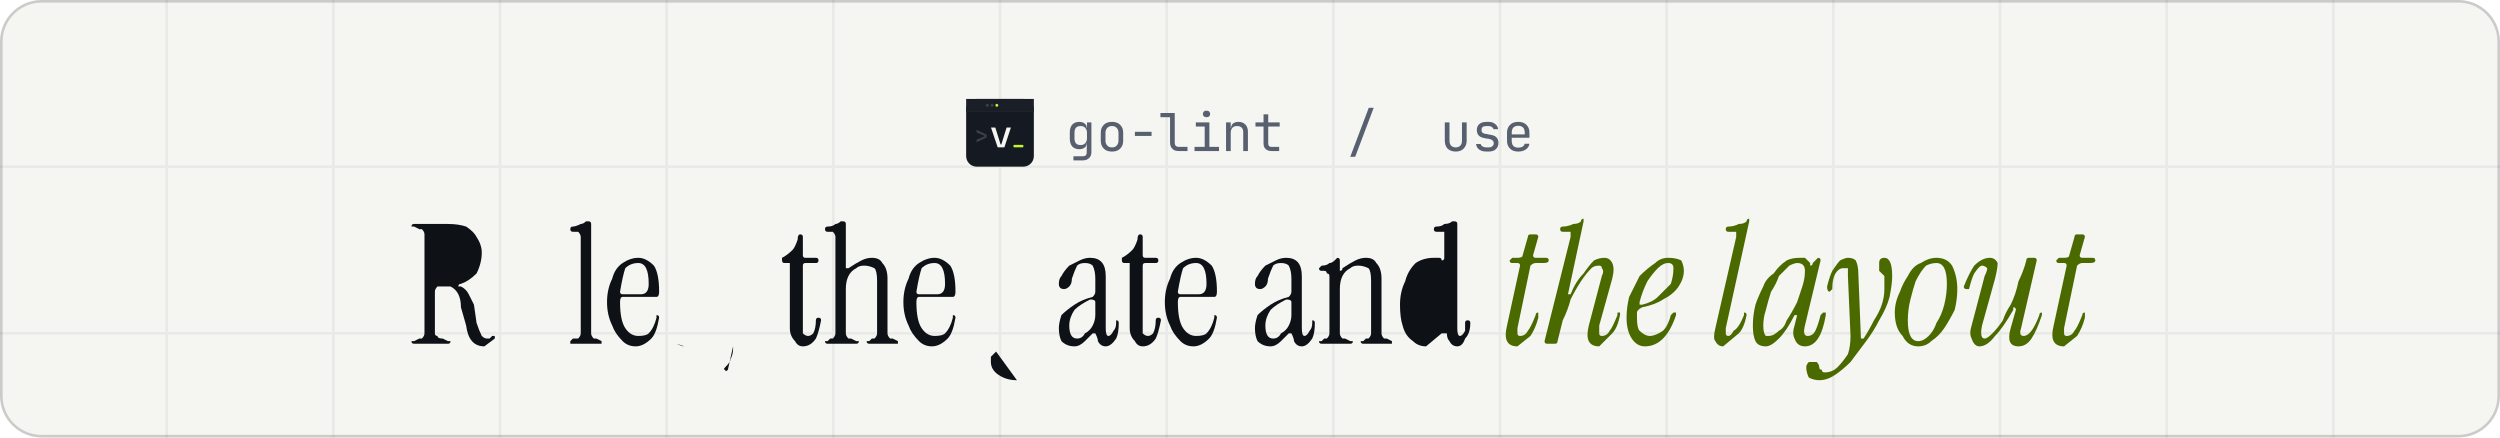
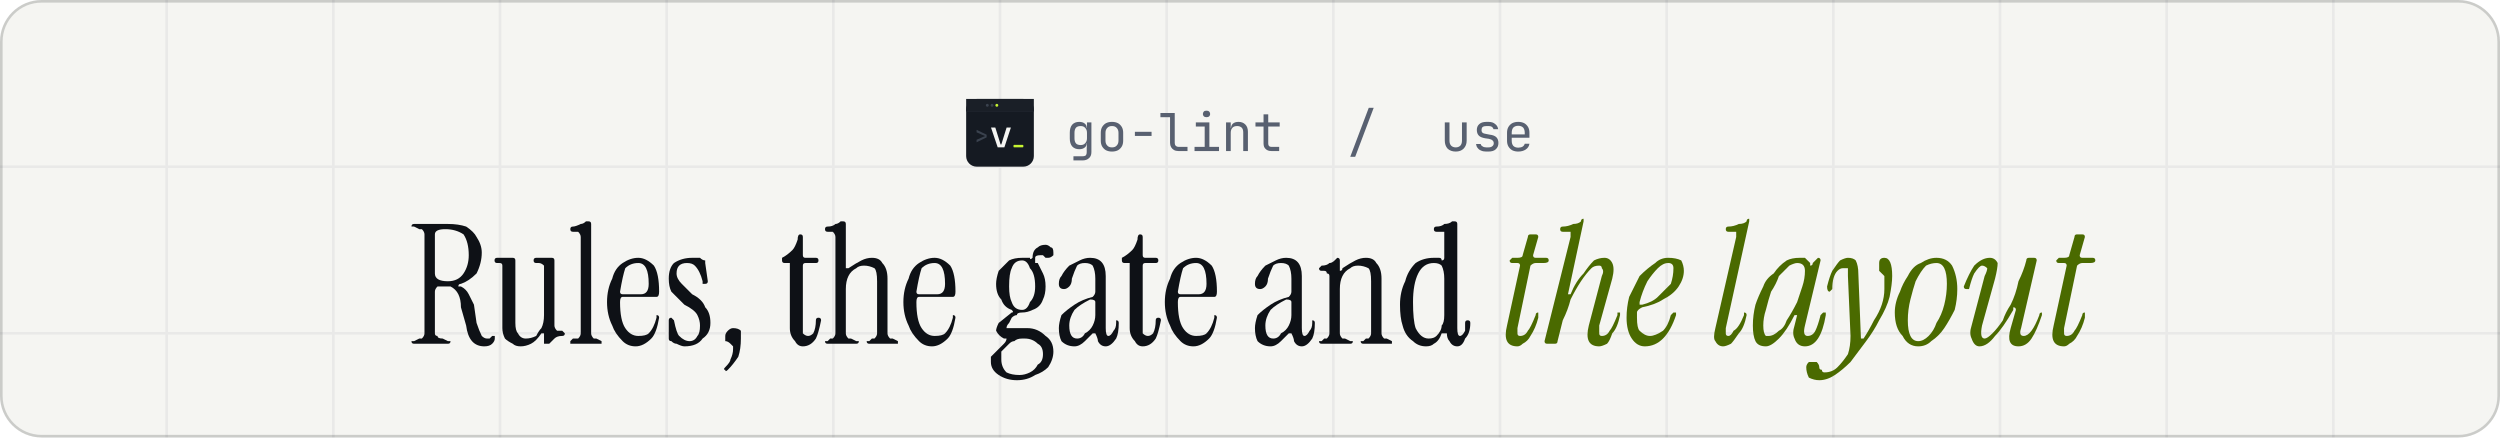
<svg xmlns="http://www.w3.org/2000/svg" width="960" height="168" viewBox="0 0 960 168" role="img" aria-label="Rules, the gate and the layout">
  <defs>
    <radialGradient id="l" cx="0.5" cy="0" r="0.75">
      <stop offset="0" stop-color="#fff" stop-opacity="0" />
      <stop offset="1" stop-color="#fff" stop-opacity="0" />
    </radialGradient>
    <clipPath id="c">
      <rect width="960" height="168" rx="16" />
    </clipPath>
-     <path id="g0" d="M6.7 3.6L3.2 3.6L3.2 2L6.7 2Q7.6 2 8 1.6Q8.3 1.2 8.3 0.4L8.3-1L8.4-3L8.3-3Q8.3-2 7.6-1.4Q6.8-0.7 5.4-0.7Q3.7-0.7 2.7-1.8Q1.8-2.9 1.8-4.8L1.8-7.1Q1.8-9 2.7-10.1Q3.7-11.2 5.4-11.2Q6.8-11.2 7.6-10.5Q8.3-9.9 8.3-8.9L8.4-8.9L8.4-11L10.1-11L10.1 0.4Q10.1 1.9 9.2 2.7Q8.3 3.6 6.7 3.6M6-2.3Q7.1-2.3 7.7-3Q8.4-3.7 8.4-4.9L8.4-7Q8.4-8.2 7.7-8.9Q7.1-9.6 6-9.6Q4.8-9.6 4.2-9Q3.6-8.3 3.6-7L3.6-4.9Q3.6-3.6 4.2-2.9Q4.8-2.3 6-2.3" />
-     <path id="g1" d="M6 0.2Q4.7 0.2 3.7-0.3Q2.8-0.8 2.2-1.8Q1.7-2.7 1.7-4L1.7-7Q1.7-8.3 2.2-9.2Q2.8-10.2 3.7-10.7Q4.7-11.2 6-11.2Q7.3-11.2 8.3-10.7Q9.2-10.2 9.8-9.2Q10.3-8.3 10.3-7L10.3-4Q10.3-2.7 9.8-1.8Q9.2-0.8 8.3-0.3Q7.3 0.2 6 0.2M6-1.4Q7.2-1.4 7.8-2.1Q8.5-2.8 8.5-4L8.5-7Q8.5-8.2 7.8-8.9Q7.2-9.6 6-9.6Q4.8-9.6 4.2-8.9Q3.5-8.2 3.5-7L3.5-4Q3.5-2.8 4.2-2.1Q4.8-1.4 6-1.4" />
-     <path id="g2" d="M9.2-5.8L2.8-5.8L2.8-7.4L9.2-7.4" />
-     <path id="g3" d="M11 0L7.5 0Q6.5 0 5.8-0.4Q5.1-0.8 4.7-1.5Q4.3-2.2 4.3-3.1L4.3-13L0.6-13L0.6-14.6L6.1-14.6L6.1-3.1Q6.1-2.4 6.5-2Q6.9-1.6 7.5-1.6L11-1.6" />
-     <path id="g4" d="M11.1 0L1.7 0L1.7-1.6L5.6-1.6L5.6-9.4L2.2-9.4L2.2-11L7.4-11L7.4-1.6L11.1-1.6L11.1 0M6.3-13Q5.6-13 5.3-13.3Q4.9-13.7 4.9-14.2Q4.9-14.8 5.3-15.2Q5.6-15.5 6.3-15.5Q7-15.5 7.3-15.2Q7.7-14.8 7.7-14.2Q7.7-13.7 7.3-13.3Q7-13 6.3-13" />
-     <path id="g5" d="M3.6 0L1.8 0L1.8-11L3.6-11L3.6-8.9L3.7-8.9Q3.8-9.9 4.4-10.5Q5.2-11.2 6.6-11.2Q8.2-11.2 9.2-10.2Q10.2-9.2 10.2-7.4L10.2 0L8.4 0L8.4-7.2Q8.4-8.4 7.8-9Q7.1-9.6 6.1-9.6Q4.9-9.6 4.3-9Q3.6-8.3 3.6-7" />
-     <path id="g6" d="M10.2 0L7.2 0Q5.8 0 5-0.8Q4.2-1.5 4.2-2.9L4.2-9.4L1.1-9.4L1.1-11L4.2-11L4.2-14.1L6-14.1L6-11L10.4-11L10.4-9.4L6-9.4L6-2.9Q6-1.6 7.2-1.6L10.2-1.6" />
-     <path id="g8" d="M3.4 2.2L1.5 2.2L8.6-16.6L10.5-16.6" />
-     <path id="g9" d="M6 0.2Q4.1 0.2 2.9-0.9Q1.8-2.1 1.8-4L1.8-11L3.6-11L3.6-4Q3.6-2.8 4.2-2.1Q4.9-1.4 6-1.4Q7.1-1.4 7.8-2.1Q8.4-2.8 8.4-4L8.4-11L10.2-11L10.2-4Q10.2-2.1 9-0.9Q7.9 0.2 6 0.2" />
-     <path id="g10" d="M6.5 0.2L5.7 0.2Q4.5 0.2 3.7-0.2Q2.9-0.5 2.4-1.2Q1.9-1.8 1.8-2.7L3.6-2.7Q3.7-2.1 4.3-1.8Q4.8-1.4 5.7-1.4L6.5-1.4Q7.6-1.4 8.1-1.9Q8.6-2.3 8.6-3Q8.6-3.7 8.1-4.1Q7.7-4.5 6.7-4.7L5.3-4.9Q3.6-5.2 2.9-5.9Q2.1-6.7 2.1-8.1Q2.1-9.5 3-10.3Q3.9-11.2 5.8-11.2L6.6-11.2Q8.2-11.2 9.1-10.4Q10.1-9.7 10.3-8.4L8.5-8.4Q8.4-8.9 7.9-9.2Q7.4-9.6 6.6-9.6L5.8-9.6Q4.8-9.6 4.3-9.2Q3.9-8.8 3.9-8Q3.9-7.4 4.3-7Q4.7-6.7 5.5-6.6L7-6.3Q8.8-6.1 9.6-5.3Q10.4-4.5 10.4-3.1Q10.4-1.6 9.4-0.7Q8.5 0.2 6.5 0.2" />
-     <path id="g11" d="M6 0.2Q4.7 0.2 3.7-0.3Q2.8-0.8 2.2-1.8Q1.7-2.7 1.7-4L1.7-7Q1.7-8.3 2.2-9.2Q2.8-10.2 3.7-10.7Q4.7-11.2 6-11.2Q7.3-11.2 8.3-10.7Q9.2-10.2 9.8-9.2Q10.3-8.3 10.3-7L10.3-5.1L3.5-5.1L3.5-4Q3.5-2.7 4.1-2Q4.8-1.3 6-1.3Q7-1.3 7.7-1.7Q8.3-2.1 8.5-2.8L10.3-2.8Q10.1-1.4 8.9-0.6Q7.7 0.2 6 0.2M3.5-6.4L8.5-6.4L8.5-7Q8.5-8.3 7.9-9Q7.2-9.7 6-9.7Q4.8-9.7 4.1-9Q3.5-8.3 3.5-7" />
-     <path id="g12" d="M29 1Q23 1 22-7L20-14Q20-17 19-19Q18-21 16-22Q15-22 12-22Q11-22 11-22Q10-21 10-20L10-4Q10-3 11-3Q11-2 13-2L15-1Q16-1 16-1Q16 0 15 0L2 0Q1 0 1-1Q1-1 2-1L4-2Q5-2 5-2Q6-3 6-4L6-42Q6-43 5-44Q5-44 4-44L2-45Q1-45 1-45Q1-46 2-46L15-46Q19-46 22-45Q25-43 26-41Q28-38 28-35Q28-31 26-27Q23-24 20-23Q19-23 19-22Q19-22 20-22Q22-21 23-19Q24-17 25-15L26-8Q27-5 28-3Q29-2 30-2Q31-2 31-2Q31-2 32-3Q33-3 33-3Q33-3 33-2Q33-1 320Q31 1 29 1M15-24Q19-24 21-27Q23-30 23-34Q23-39 21-42Q18-44 14-44Q10-44 10-42L10-27Q10-24 15-24" />
-     <path id="g13" d="M11 1Q9 1 80Q6-1 5-2Q4-4 4-6L4-29Q4-30 4-30Q4-31 3-31L2-31Q1-31 1-32Q1-33 2-33L8-33Q9-33 9-32L9-8Q9-5 10-4Q11-2 13-2Q15-2 17-3Q18-5 19-6Q20-8 20-11L20-29Q20-30 20-30Q19-31 18-31L17-31Q16-31 16-32Q16-33 17-33L23-33Q24-33 24-32L24-7Q24-6 25-5Q25-5 26-5L27-5Q28-4 28-4Q28-3 27-3Q25-3 24-2Q23-1 220Q21 0 21 0Q20 0 200L20-3Q20-4 20-4Q20-4 19-4Q17-1 150Q13 1 11 1" />
-     <path id="g14" d="M13 0L1 0Q1 0 1-1Q1-1 1-1L2-2Q3-2 4-2Q5-3 5-4L5-41Q5-42 4-43Q4-43 3-43L2-43Q1-43 1-44Q1-45 2-45Q3-45 5-46Q6-46 7-47Q8-47 8-47Q9-47 9-46L9-4Q9-3 10-2Q10-2 11-2L13-1Q13-1 13-1Q13 0 13 0" />
-     <path id="g15" d="M12 1Q9 1 7-1Q4-4 3-7Q1-11 1-16Q1-21 3-25Q4-29 7-31Q10-33 13-33Q16-33 19-30Q21-27 21-20Q21-18 20-18L7-18Q6-18 6-16Q6-9 8-6Q10-3 13-3Q16-3 17-4Q19-6 20-10Q20-11 20-11Q21-11 21-10Q20-4 18-2Q15 1 12 1M7-19L14-19Q17-19 17-23Q17-27 16-29Q15-31 13-31Q10-31 8-29Q7-26 6-20Q6-19 7-19" />
-     <path id="g16" d="M8 1Q7 1 5 0Q40 3-1Q2-1 2-2L2-9Q2-10 3-10Q3-10 4-9Q5-4 6-3Q8-1 10-1Q12-1 13-3Q14-4 14-7Q14-9 13-11Q12-13 8-15Q5-18 3-20Q2-22 2-25Q2-29 4-31Q7-33 11-33Q12-33 14-33Q15-32 16-32Q16-31 16-31L17-24Q17-23 16-23Q15-23 15-23Q15-23 15-24Q14-28 12-30Q11-31 9-31Q7-31 6-30Q5-29 5-27Q5-25 7-23Q8-22 11-19Q15-17 16-14Q18-12 18-8Q18-4 15-2Q13 1 8 1" />
-     <path id="g17" d="M5 10Q4 11 4 10Q3 10 4 9Q6 7 6 6Q7 4 7 2Q7 1 7 1Q6 0 60Q5-1 4-1Q4-2 4-3Q4-4 5-5Q6-6 7-6Q9-6 10-5Q10-4 10-2Q10 2 9 5Q7 8 5 10" />
-     <path id="g19" d="M9 1Q7 1 6-1Q4-3 4-6L4-30Q4-31 4-31L2-31Q1-31 1-32Q1-32 1-33Q3-34 5-36Q6-37 7-40Q7-42 8-42Q9-42 9-41L9-34Q9-33 10-33L14-33Q15-33 15-32Q15-31 14-31L10-31Q9-31 9-30L9-6Q9-5 9-4Q10-3 11-3Q12-3 13-4Q14-6 14-9Q14-10 15-10Q16-10 16-9Q15-4 14-2Q12 1 9 1" />
-     <path id="g20" d="M13 0L2 0Q1 0 1-1Q1-1 2-1L3-2Q4-2 4-2Q5-3 5-4L5-41Q5-42 4-43Q4-43 3-43L2-43Q1-43 1-44Q1-45 2-45Q4-45 5-46Q6-46 7-47Q8-47 8-47Q9-47 9-46L9-29Q9-29 9-29Q10-29 10-29Q13-31 15-32Q17-33 19-33Q22-33 23-31Q25-29 25-25L25-4Q25-3 26-2Q26-2 27-2L29-1Q29-1 29-1Q29 0 29 0L18 0Q17 0 17-1Q17-1 18-1L19-2Q20-2 20-2Q21-3 21-4L21-24Q21-28 20-29Q18-30 16-30Q14-30 13-29Q11-28 10-26Q9-24 9-21L9-4Q9-3 10-2Q10-2 11-2L13-1Q14-1 14-1Q14 0 13 0" />
-     <path id="g21" d="M11 14Q7 14 4 12Q1 10 1 7Q1 6 1 5Q2 4 3 3Q4 2 60Q7-1 7-2Q7-2 6-2Q4-3 3-5Q3-6 4-8L9-12Q10-12 9-13Q6-14 5-17Q3-19 3-23Q3-25 4-28Q6-30 8-32Q10-33 13-33Q14-33 16-33Q16-32 17-33Q17-36 19-37Q20-38 22-38Q23-38 24-37Q25-37 25-35Q25-34 25-34Q24-33 23-33Q22-33 22-33Q21-34 21-34Q21-34 20-34Q18-34 18-33Q18-32 18-31Q18-31 19-31Q20-29 21-27Q22-25 22-22Q22-19 21-17Q20-14 17-13Q15-12 13-12Q11-12 11-11Q10-11 9-10L8-8Q7-7 7-6Q8-6 9-6L15-6Q19-6 22-3Q25-1 25 3Q25 6 23 9Q21 11 18 12Q15 14 11 14M13-13Q15-13 16-16Q18-18 18-22Q18-27 16-29Q15-32 13-32Q10-32 9-29Q8-27 8-22Q8-18 9-16Q10-13 13-13M12 12Q14 12 16 11Q18 10 19 8Q21 7 21 4Q21 1 190Q17-2 14-2L13-2Q11-2 10-1Q9-1 8 0Q6 2 5 3Q5 5 5 6Q5 9 7 11Q9 12 12 12" />
-     <path id="g22" d="M8 1Q5 1 3-1Q2-3 2-6Q2-8 3-11Q5-13 8-15Q11-17 15-18Q16-19 16-20L16-25Q16-28 15-30Q14-31 12-31Q10-31 9-30Q8-28 7-25Q7-23 6-22Q5-21 4-21Q2-21 2-23Q2-25 3-26Q4-28 6-30Q8-31 10-32Q12-33 14-33Q20-33 20-26L20-6Q20-3 21-3Q22-3 23-5Q24-6 24-8Q24-9 24-9Q25-9 25-8Q25-4 24-2Q22 1 20 1Q18 1 17-1Q17-2 16-4Q16-4 16-4Q15-4 15-4Q13-2 12-1Q10 1 8 1M9-2Q11-2 12-4Q14-5 15-7Q16-9 16-11L16-16Q16-17 14-17Q10-15 8-13Q6-10 6-7Q6-2 9-2" />
-     <path id="g23" d="M13 0L2 0Q1 0 1-1Q1-1 2-1L3-2Q4-2 4-2Q5-3 5-4L5-26Q5-27 4-27Q4-28 3-28L2-28Q1-28 1-29Q1-29 2-30Q4-30 5-31Q6-31 7-32Q8-33 8-33Q9-33 9-32L9-29Q9-29 9-28Q10-28 10-29Q13-31 15-32Q17-33 19-33Q22-33 23-31Q25-29 25-25L25-4Q25-3 26-2Q26-2 27-2L29-1Q29-1 29-1Q29 0 29 0L18 0Q17 0 17-1Q17-1 18-1L19-2Q20-2 20-2Q21-3 21-4L21-24Q21-28 20-29Q18-30 16-30Q14-30 13-29Q11-28 10-26Q9-24 9-21L9-4Q9-3 10-2Q10-2 11-2L13-1Q14-1 14-1Q14 0 13 0" />
-     <path id="g24" d="M12 1Q9 1 7-1Q4-3 3-7Q2-10 2-15Q2-20 4-24Q5-28 8-31Q11-33 15-33Q16-33 17-33Q18-33 18-32Q19-32 19-33L19-41Q19-42 19-43Q19-43 18-43L16-43Q15-43 15-44Q15-45 16-45Q18-45 19-46Q21-46 22-47Q23-47 23-47Q24-47 24-46L24-6Q24-3 25-3Q26-3 27-5Q27-6 27-8Q27-9 28-9Q29-9 29-8Q29-4 27-2Q26 1 24 1Q22 1 21-1Q20-2 20-4Q20-4 19-4Q19-4 18-4Q17-1 150Q14 1 12 1M13-2Q15-2 16-3Q18-5 18-7Q19-8 19-11L19-25Q19-28 18-30Q17-31 15-31Q11-31 9-27Q7-23 7-16Q7-9 8-6Q10-2 13-2" />
-     <path id="g25" d="M7 1Q4 1 3-1Q2-3 3-7L8-30Q8-31 7-31L5-31Q4-31 4-32Q4-32 4-32Q5-33 5-33L7-33Q9-33 9-34L11-41Q11-42 12-42L14-42Q15-42 15-41L13-34Q13-33 14-33L18-33Q19-33 19-32Q19-31 17-31L14-31Q13-31 12-30L7-6Q7-5 7-4Q7-3 8-3Q10-3 11-5Q12-6 14-11Q14-12 15-12Q15-12 15-12Q15-11 15-10Q14-6 12-3Q11-1 90Q8 1 7 1" />
-     <path id="g26" d="M21 1Q18 1 17-1Q16-3 17-7L22-26Q23-28 22-29Q22-30 21-30Q19-30 18-29Q16-27 14-24Q12-21 10-17Q9-13 7-9Q6-5 5-1Q5 0 4 0L1 0Q0 0 0-1L10-41Q10-42 10-43Q10-43 9-43L7-43Q6-43 6-44Q6-45 7-45Q9-45 11-46Q13-46 14-47Q14-48 15-48Q15-48 15-47L9-19Q9-19 9-19Q9-19 10-19Q12-24 15-27Q17-30 19-32Q21-33 23-33Q25-33 26-31Q27-29 26-25L21-7Q21-5 21-4Q21-3 22-3Q24-3 25-5Q26-6 28-11Q28-12 28-12Q29-12 29-12Q29-11 29-11Q28-6 26-4Q25-1 240Q22 1 21 1" />
-     <path id="g27" d="M8 1Q5 1 3-2Q1-5 1-10Q1-14 2-18Q4-22 6-26Q9-29 12-31Q14-33 17-33Q20-33 22-32Q23-30 23-28Q23-25 21-22Q19-19 15-17Q12-15 7-14Q5-13 5-12Q5-12 5-11Q5-11 5-10Q5-6 6-5Q8-3 10-3Q12-3 15-5Q17-7 18-11Q19-12 19-12Q20-12 20-12Q20-11 20-11Q18-5 15-2Q12 1 8 1M6-16Q6-16 6-15Q6-15 7-15Q11-16 13-18Q16-21 18-23Q19-26 19-29Q19-31 17-31Q15-31 13-29Q11-27 9-24Q7-20 6-16" />
-     <path id="g29" d="M5 1Q3 1 2-1Q1-2 2-6L10-41Q10-42 10-43Q10-43 9-43L7-43Q6-43 6-44Q6-45 7-45Q9-45 11-46Q13-46 14-47Q14-48 15-48Q15-48 15-47L6-6Q6-5 6-4Q6-3 7-3Q8-3 9-5Q11-6 13-11Q13-12 13-12Q14-12 14-11Q13-6 11-4Q9-1 80Q6 1 5 1" />
-     <path id="g30" d="M6 1Q3 1 2-1Q1-3 1-7Q1-11 2-15Q3-18 5-22Q6-25 9-27Q11-30 14-32Q16-33 19-33Q20-33 21-33Q22-32 23-31Q23-30 23-30Q24-30 24-31Q25-32 25-32Q26-33 26-33Q27-33 27-32L21-7Q20-3 22-3Q24-3 25-5Q26-7 27-11Q28-12 28-12Q29-12 29-12Q29-11 29-11Q28-5 26-2Q24 1 21 1Q18 1 17-2Q16-4 17-7L18-11Q18-11 18-11Q17-11 17-11Q14-5 11-2Q8 1 6 1M7-3Q9-3 11-5Q13-6 14-9Q16-12 18-16Q19-19 20-22Q21-25 21-28Q21-31 18-31Q17-31 15-30Q13-28 11-26Q10-23 8-20Q7-17 6-13Q5-10 5-7Q5-4 6-3Q6-3 7-3" />
-     <path id="g31" d="M-2 14Q-4 14-6 13Q-7 11-7 9Q-7 8-6 7Q-5 7-5 7Q-3 7-3 7Q-2 8-2 9Q-2 10-1 10Q-1 11 0 11Q3 11 5 9Q7 7 9 4Q10 1 10-3L9-26Q9-28 9-29Q8-29 7-29Q6-29 5-28Q3-26 3-21Q2-20 2-20Q1-20 1-22Q2-26 3-28Q5-31 6-32Q8-33 9-33Q11-33 12-32Q13-30 13-27L14-2Q14-2 15-2Q15-2 15-2Q17-5 19-9Q21-12 22-15Q23-18 23-21Q23-24 23-26Q22-27 21-28Q21-29 21-31Q21-33 23-33Q26-33 26-26Q26-23 25-18Q24-14 21-9Q19-5 16-1Q13 3 10 7Q7 10 4 12Q1 14-2 14" />
-     <path id="g32" d="M10 1Q6 1 4-3Q1-6 1-12Q1-16 3-20Q4-23 6-26Q8-30 11-31Q14-33 17-33Q21-33 23-30Q25-26 25-21Q25-17 24-13Q22-9 20-6Q18-3 15-1Q13 1 10 1M10-1Q12-1 14-3Q16-5 17-8Q19-11 20-15Q21-19 21-23Q21-31 17-31Q15-31 13-30Q11-28 9-24Q8-21 7-17Q6-13 6-9Q6-1 10-1" />
-     <path id="g33" d="M7 1Q5 1 4-2Q3-4 4-7L9-26Q10-28 10-29Q9-30 8-30Q7-30 5-27Q4-25 3-21Q3-21 2-21Q1-21 1-22Q3-27 5-30Q8-33 11-33Q13-33 14-31Q14-29 13-25L8-7Q7-2 9-2Q10-2 12-4Q14-6 16-9Q17-12 19-15Q21-19 22-24Q24-28 25-32Q25-33 26-33L28-33Q29-33 29-32L23-6Q22-3 24-3Q27-3 30-11Q30-12 31-12Q31-12 31-12Q31-11 31-11Q29-5 27-2Q25 1 22 1Q17 1 19-6L21-13Q21-14 20-14Q20-14 20-13Q16-6 13-3Q10 1 7 1" />
+     <path id="g0" d="M6.7 3.6L3.2 3.6L3.2 2.0L6.7 2.0Q7.6 2.0 8.0 1.6Q8.3 1.2 8.3 0.4L8.3 0.4L8.3-1L8.4-3L8.3-3Q8.3-2.0 7.6-1.4L7.6-1.4Q6.8-0.7 5.4-0.7L5.4-0.7Q3.7-0.7 2.7-1.8Q1.8-2.9 1.8-4.8L1.8-4.8L1.8-7.1Q1.8-9 2.7-10.1Q3.7-11.2 5.4-11.2L5.4-11.2Q6.8-11.2 7.6-10.5L7.6-10.5Q8.3-9.9 8.3-8.9L8.3-8.9L8.4-8.9L8.4-11L10.1-11L10.1 0.4Q10.1 1.9 9.2 2.7Q8.3 3.6 6.7 3.6L6.7 3.6ZM6.0-2.3L6.0-2.3Q7.1-2.3 7.7-3.0Q8.4-3.7 8.4-4.9L8.4-4.9L8.4-7Q8.4-8.2 7.7-8.9Q7.1-9.6 6.0-9.6L6.0-9.6Q4.8-9.6 4.2-9.0Q3.6-8.3 3.6-7L3.6-7L3.6-4.9Q3.6-3.6 4.2-2.9Q4.8-2.3 6.0-2.3Z" />
+     <path id="g1" d="M6 0.2L6 0.2Q4.7 0.2 3.7-0.3Q2.8-0.8 2.2-1.8Q1.7-2.7 1.7-4.0L1.7-4.0L1.7-7.0Q1.7-8.3 2.2-9.2Q2.8-10.2 3.7-10.7Q4.7-11.2 6-11.2L6-11.2Q7.3-11.2 8.3-10.7Q9.2-10.2 9.8-9.2Q10.3-8.3 10.3-7.0L10.3-7.0L10.3-4.0Q10.3-2.7 9.8-1.8Q9.2-0.8 8.3-0.3Q7.3 0.2 6 0.2ZM6-1.4L6-1.4Q7.2-1.4 7.8-2.1Q8.5-2.8 8.5-4.0L8.5-4.0L8.5-7.0Q8.5-8.2 7.8-8.9Q7.2-9.6 6-9.6L6-9.6Q4.8-9.6 4.2-8.9Q3.5-8.2 3.5-7.0L3.5-7.0L3.5-4.0Q3.5-2.8 4.2-2.1Q4.8-1.4 6-1.4Z" />
+     <path id="g2" d="M9.2-5.8L2.8-5.8L2.8-7.4L9.2-7.4L9.2-5.8Z" />
+     <path id="g3" d="M11 0L7.5 0Q6.5 0 5.8-0.4Q5.1-0.8 4.7-1.5Q4.3-2.2 4.3-3.1L4.3-3.1L4.3-13.0L0.6-13.0L0.6-14.6L6.1-14.6L6.1-3.1Q6.1-2.4 6.5-2.0Q6.9-1.6 7.5-1.6L7.5-1.6L11-1.6L11 0Z" />
+     <path id="g4" d="M11.1 0L1.7 0L1.7-1.6L5.6-1.6L5.6-9.4L2.2-9.4L2.2-11L7.4-11L7.4-1.6L11.1-1.6L11.1 0ZM6.3-13.0L6.3-13.0Q5.6-13.0 5.3-13.3Q4.9-13.7 4.9-14.2L4.9-14.2Q4.9-14.8 5.3-15.2Q5.6-15.5 6.3-15.5L6.3-15.5Q7.0-15.5 7.3-15.2Q7.7-14.8 7.7-14.2L7.7-14.2Q7.7-13.7 7.3-13.3Q7.0-13.0 6.3-13.0Z" />
+     <path id="g5" d="M3.6 0L1.8 0L1.8-11L3.6-11L3.6-8.9L3.7-8.9Q3.8-9.9 4.4-10.5L4.4-10.5Q5.2-11.2 6.6-11.2L6.6-11.2Q8.2-11.2 9.2-10.2Q10.2-9.2 10.2-7.4L10.2-7.4L10.2 0L8.4 0L8.4-7.2Q8.4-8.4 7.8-9.0Q7.1-9.6 6.1-9.6L6.1-9.6Q4.9-9.6 4.3-9.0Q3.6-8.3 3.6-7L3.6-7L3.6 0Z" />
+     <path id="g6" d="M10.2 0L7.2 0Q5.8 0 5.0-0.8Q4.2-1.5 4.2-2.9L4.2-2.9L4.2-9.4L1.1-9.4L1.1-11L4.2-11L4.2-14.1L6-14.1L6-11L10.4-11L10.4-9.4L6-9.4L6-2.9Q6-1.6 7.2-1.6L7.2-1.6L10.2-1.6L10.2 0Z" />
+     <path id="g8" d="M3.4 2.2L1.5 2.2L8.6-16.6L10.5-16.6L3.4 2.2Z" />
+     <path id="g9" d="M6.0 0.2L6.0 0.2Q4.1 0.2 2.9-0.9Q1.8-2.1 1.8-4L1.8-4L1.8-11L3.6-11L3.6-4Q3.6-2.8 4.2-2.1Q4.9-1.4 6.0-1.4L6.0-1.4Q7.1-1.4 7.8-2.1Q8.4-2.8 8.4-4L8.4-4L8.4-11L10.2-11L10.2-4Q10.2-2.1 9.0-0.9Q7.9 0.2 6.0 0.2Z" />
+     <path id="g10" d="M6.5 0.2L5.7 0.2Q4.5 0.2 3.7-0.2Q2.9-0.5 2.4-1.2Q1.9-1.8 1.8-2.7L1.8-2.7L3.6-2.7Q3.7-2.1 4.3-1.8Q4.8-1.4 5.7-1.4L5.7-1.4L6.5-1.4Q7.6-1.4 8.1-1.9Q8.6-2.3 8.6-3.0L8.6-3.0Q8.6-3.7 8.1-4.1Q7.7-4.5 6.7-4.7L6.7-4.7L5.3-4.9Q3.6-5.2 2.9-5.9Q2.1-6.7 2.1-8.1L2.1-8.1Q2.1-9.5 3-10.3Q3.9-11.2 5.8-11.2L5.8-11.2L6.6-11.2Q8.2-11.2 9.1-10.4Q10.1-9.7 10.3-8.4L10.3-8.4L8.5-8.4Q8.4-8.9 7.9-9.3Q7.4-9.6 6.6-9.6L6.6-9.6L5.8-9.6Q4.8-9.6 4.3-9.2Q3.9-8.8 3.9-8.0L3.9-8.0Q3.9-7.4 4.3-7.0Q4.7-6.7 5.5-6.6L5.5-6.6L7-6.3Q8.8-6.1 9.6-5.3Q10.4-4.5 10.4-3.1L10.4-3.1Q10.4-1.6 9.4-0.7Q8.5 0.2 6.5 0.2L6.5 0.2Z" />
+     <path id="g11" d="M6 0.2L6 0.2Q4.7 0.2 3.7-0.3Q2.8-0.8 2.2-1.8Q1.7-2.7 1.7-4L1.7-4L1.7-7Q1.7-8.3 2.2-9.2Q2.8-10.2 3.7-10.7Q4.7-11.2 6-11.2Q7.3-11.2 8.3-10.7Q9.2-10.2 9.8-9.2Q10.3-8.3 10.3-7L10.3-7L10.3-5.1L3.5-5.1L3.5-4Q3.5-2.7 4.1-2.0Q4.8-1.3 6-1.3L6-1.3Q7.0-1.3 7.7-1.7Q8.3-2.1 8.5-2.8L8.5-2.8L10.3-2.8Q10.1-1.4 8.9-0.6Q7.7 0.2 6 0.2ZM3.5-6.4L8.5-6.4L8.5-7Q8.5-8.3 7.9-9Q7.2-9.7 6-9.7L6-9.7Q4.8-9.7 4.1-9Q3.5-8.3 3.5-7L3.5-7L3.5-6.4Z" />
+     <path id="g12" d="M29 1L29 1Q23 1 22-7L22-7L20-14Q20-17 19-19Q18-21 16-22Q15-22 12-22L12-22Q11-22 11-22Q10-21 10-20L10-20L10-4Q10-3 11-3Q11-2 13-2L13-2L15-1Q16-1 16-1L16-1Q16 0 15 0L15 0L2 0Q1 0 1-1L1-1Q1-1 2-1L2-1L4-2Q5-2 5-2Q6-3 6-4L6-4L6-42Q6-43 5-44Q5-44 4-44L4-44L2-45Q1-45 1-45L1-45Q1-46 2-46L2-46L15-46Q19-46 22-45Q25-43 26-41Q28-38 28-35L28-35Q28-31 26-27Q23-24 20-23L20-23Q19-23 19-22Q19-22 20-22L20-22Q22-21 23-19Q24-17 25-15L25-15L26-8Q27-5 28-3Q29-2 30-2L30-2Q31-2 31-2Q31-2 32-3L32-3Q33-3 33-3Q33-3 33-2L33-2Q33-1 32-0Q31 1 29 1ZM15-24L15-24Q19-24 21-27Q23-30 23-34L23-34Q23-39 21-42Q18-44 14-44L14-44Q10-44 10-42L10-42L10-27Q10-24 15-24Z" />
+     <path id="g13" d="M11 1L11 1Q9 1 8-0Q6-1 5-2Q4-4 4-6L4-6L4-29Q4-30 4-30Q4-31 3-31L3-31L2-31Q1-31 1-32L1-32Q1-33 2-33L2-33L8-33Q9-33 9-32L9-32L9-8Q9-5 10-4Q11-2 13-2L13-2Q15-2 17-3Q18-5 19-6Q20-8 20-11L20-11L20-29Q20-30 20-30Q19-31 18-31L18-31L17-31Q16-31 16-32L16-32Q16-33 17-33L17-33L23-33Q24-33 24-32L24-32L24-7Q24-6 25-5Q25-5 26-5L26-5L27-5Q28-4 28-4L28-4Q28-3 27-3L27-3Q25-3 24-2Q23-1 22-0L22-0Q21 0 21 0L21 0Q20 0 20-0L20-0L20-3Q20-4 20-4Q20-4 19-4L19-4Q17-1 15-0Q13 1 11 1Z" />
+     <path id="g14" d="M13 0L1 0Q1 0 1-1L1-1Q1-1 1-1L1-1L2-2Q3-2 4-2Q5-3 5-4L5-4L5-41Q5-42 4-43Q4-43 3-43L3-43L2-43Q1-43 1-44L1-44Q1-45 2-45L2-45Q3-45 5-46Q6-46 7-47L7-47Q8-47 8-47L8-47Q9-47 9-46L9-46L9-4Q9-3 10-2Q10-2 11-2L11-2L13-1Q13-1 13-1L13-1Q13 0 13 0L13 0Z" />
+     <path id="g15" d="M12 1L12 1Q9 1 7-1Q4-4 3-7Q1-11 1-16L1-16Q1-21 3-25Q4-29 7-31Q10-33 13-33L13-33Q16-33 19-30Q21-27 21-20L21-20Q21-18 20-18L20-18L7-18Q6-18 6-16L6-16Q6-9 8-6Q10-3 13-3L13-3Q16-3 17-4Q19-6 20-10L20-10Q20-11 20-11L20-11Q21-11 21-10L21-10Q20-4 18-2Q15 1 12 1ZM7-19L7-19L14-19Q17-19 17-23L17-23Q17-27 16-29Q15-31 13-31L13-31Q10-31 8-29Q7-26 6-20L6-20Q6-19 7-19Z" />
+     <path id="g16" d="M8 1L8 1Q7 1 5 0Q4-0 3-1L3-1Q2-1 2-2L2-2L2-9Q2-10 3-10L3-10Q3-10 4-9L4-9Q5-4 6-3Q8-1 10-1L10-1Q12-1 13-3Q14-4 14-7L14-7Q14-9 13-11Q12-13 8-15L8-15Q5-18 3-20Q2-22 2-25L2-25Q2-29 4-31Q7-33 11-33L11-33Q12-33 14-33Q15-32 16-32L16-32Q16-31 16-31L16-31L17-24Q17-23 16-23L16-23Q15-23 15-23Q15-23 15-24L15-24Q14-28 12-30Q11-31 9-31L9-31Q7-31 6-30Q5-29 5-27L5-27Q5-25 7-23Q8-22 11-19L11-19Q15-17 16-14Q18-12 18-8L18-8Q18-4 15-2Q13 1 8 1Z" />
+     <path id="g17" d="M5 10L5 10Q4 11 4 10L4 10Q3 10 4 9L4 9Q6 7 6 6Q7 4 7 2L7 2Q7 1 7 1Q6 0 6-0Q5-1 4-1Q4-2 4-3L4-3Q4-4 5-5Q6-6 7-6L7-6Q9-6 10-5Q10-4 10-2L10-2Q10 2 9 5Q7 8 5 10Z" />
+     <path id="g19" d="M9 1L9 1Q7 1 6-1Q4-3 4-6L4-6L4-30Q4-31 4-31L4-31L2-31Q1-31 1-32L1-32Q1-32 1-33L1-33Q3-34 5-36Q6-37 7-40L7-40Q7-42 8-42L8-42Q9-42 9-41L9-41L9-34Q9-33 10-33L10-33L14-33Q15-33 15-32L15-32Q15-31 14-31L14-31L10-31Q9-31 9-30L9-30L9-6Q9-5 9-4Q10-3 11-3L11-3Q12-3 13-4Q14-6 14-9L14-9Q14-10 15-10L15-10Q16-10 16-9L16-9Q15-4 14-2Q12 1 9 1Z" />
+     <path id="g20" d="M13 0L2 0Q1 0 1-1L1-1Q1-1 2-1L2-1L3-2Q4-2 4-2Q5-3 5-4L5-4L5-41Q5-42 4-43Q4-43 3-43L3-43L2-43Q1-43 1-44L1-44Q1-45 2-45L2-45Q4-45 5-46Q6-46 7-47L7-47Q8-47 8-47L8-47Q9-47 9-46L9-46L9-29Q9-29 9-29Q10-29 10-29L10-29Q13-31 15-32Q17-33 19-33L19-33Q22-33 23-31Q25-29 25-25L25-25L25-4Q25-3 26-2Q26-2 27-2L27-2L29-1Q29-1 29-1L29-1Q29 0 29 0L29 0L18 0Q17 0 17-1L17-1Q17-1 18-1L18-1L19-2Q20-2 20-2Q21-3 21-4L21-4L21-24Q21-28 20-29Q18-30 16-30L16-30Q14-30 13-29Q11-28 10-26Q9-24 9-21L9-21L9-4Q9-3 10-2Q10-2 11-2L11-2L13-1Q14-1 14-1L14-1Q14 0 13 0L13 0Z" />
+     <path id="g21" d="M11 14L11 14Q7 14 4 12Q1 10 1 7L1 7Q1 6 1 5Q2 4 3 3Q4 2 6-0L6-0Q7-1 7-2Q7-2 6-2L6-2Q4-3 3-5Q3-6 4-8L4-8L9-12Q10-12 9-13L9-13Q6-14 5-17Q3-19 3-23L3-23Q3-25 4-28Q6-30 8-32Q10-33 13-33L13-33Q14-33 16-33L16-33Q16-32 17-33L17-33Q17-36 19-37Q20-38 22-38L22-38Q23-38 24-37Q25-37 25-35L25-35Q25-34 25-34Q24-33 23-33L23-33Q22-33 22-33Q21-34 21-34Q21-34 20-34L20-34Q18-34 18-33L18-33Q18-32 18-31Q18-31 19-31L19-31Q20-29 21-27Q22-25 22-22L22-22Q22-19 21-17Q20-14 17-13Q15-12 13-12L13-12Q11-12 11-11Q10-11 9-10L9-10L8-8Q7-7 7-6Q8-6 9-6L9-6L15-6Q19-6 22-3Q25-1 25 3L25 3Q25 6 23 9Q21 11 18 12Q15 14 11 14ZM13-13L13-13Q15-13 16-16Q18-18 18-22L18-22Q18-27 16-29Q15-32 13-32L13-32Q10-32 9-29Q8-27 8-22L8-22Q8-18 9-16Q10-13 13-13ZM12 12L12 12Q14 12 16 11Q18 10 19 8Q21 7 21 4L21 4Q21 1 19-0Q17-2 14-2L14-2L13-2Q11-2 10-1Q9-1 8 0L8 0Q6 2 5 3Q5 5 5 6L5 6Q5 9 7 11Q9 12 12 12Z" />
+     <path id="g22" d="M8 1L8 1Q5 1 3-1Q2-3 2-6L2-6Q2-8 3-11Q5-13 8-15Q11-17 15-18L15-18Q16-19 16-20L16-20L16-25Q16-28 15-30Q14-31 12-31L12-31Q10-31 9-30Q8-28 7-25L7-25Q7-23 6-22Q5-21 4-21L4-21Q2-21 2-23L2-23Q2-25 3-26Q4-28 6-30Q8-31 10-32Q12-33 14-33L14-33Q20-33 20-26L20-26L20-6Q20-3 21-3L21-3Q22-3 23-5Q24-6 24-8L24-8Q24-9 24-9L24-9Q25-9 25-8L25-8Q25-4 24-2Q22 1 20 1L20 1Q18 1 17-1Q17-2 16-4L16-4Q16-4 16-4Q15-4 15-4L15-4Q13-2 12-1Q10 1 8 1ZM9-2L9-2Q11-2 12-4Q14-5 15-7Q16-9 16-11L16-11L16-16Q16-17 14-17L14-17Q10-15 8-13Q6-10 6-7L6-7Q6-2 9-2Z" />
+     <path id="g23" d="M13 0L2 0Q1 0 1-1L1-1Q1-1 2-1L2-1L3-2Q4-2 4-2Q5-3 5-4L5-4L5-26Q5-27 4-27Q4-28 3-28L3-28L2-28Q1-28 1-29L1-29Q1-29 2-30L2-30Q4-30 5-31Q6-31 7-32L7-32Q8-33 8-33L8-33Q9-33 9-32L9-32L9-29Q9-29 9-28Q10-28 10-29L10-29Q13-31 15-32Q17-33 19-33L19-33Q22-33 23-31Q25-29 25-25L25-25L25-4Q25-3 26-2Q26-2 27-2L27-2L29-1Q29-1 29-1L29-1Q29 0 29 0L29 0L18 0Q17 0 17-1L17-1Q17-1 18-1L18-1L19-2Q20-2 20-2Q21-3 21-4L21-4L21-24Q21-28 20-29Q18-30 16-30L16-30Q14-30 13-29Q11-28 10-26Q9-24 9-21L9-21L9-4Q9-3 10-2Q10-2 11-2L11-2L13-1Q14-1 14-1L14-1Q14 0 13 0L13 0Z" />
+     <path id="g24" d="M12 1L12 1Q9 1 7-1Q4-3 3-7Q2-10 2-15L2-15Q2-20 4-24Q5-28 8-31Q11-33 15-33L15-33Q16-33 17-33Q18-33 18-32L18-32Q19-32 19-33L19-33L19-41Q19-42 19-43Q19-43 18-43L18-43L16-43Q15-43 15-44L15-44Q15-45 16-45L16-45Q18-45 19-46Q21-46 22-47L22-47Q23-47 23-47L23-47Q24-47 24-46L24-46L24-6Q24-3 25-3L25-3Q26-3 27-5Q27-6 27-8L27-8Q27-9 28-9L28-9Q29-9 29-8L29-8Q29-4 27-2Q26 1 24 1L24 1Q22 1 21-1Q20-2 20-4L20-4Q20-4 19-4Q19-4 18-4L18-4Q17-1 15-0Q14 1 12 1ZM13-2L13-2Q15-2 16-3Q18-5 18-7Q19-8 19-11L19-11L19-25Q19-28 18-30Q17-31 15-31L15-31Q11-31 9-27Q7-23 7-16L7-16Q7-9 8-6Q10-2 13-2Z" />
+     <path id="g25" d="M7 1L7 1Q4 1 3-1Q2-3 3-7L3-7L8-30Q8-31 7-31L7-31L5-31Q4-31 4-32L4-32Q4-32 4-32Q5-33 5-33L5-33L7-33Q9-33 9-34L9-34L11-41Q11-42 12-42L12-42L14-42Q15-42 15-41L15-41L13-34Q13-33 14-33L14-33L18-33Q19-33 19-32L19-32Q19-31 17-31L17-31L14-31Q13-31 12-30L12-30L7-6Q7-5 7-4Q7-3 8-3L8-3Q10-3 11-5Q12-6 14-11L14-11Q14-12 15-12L15-12Q15-12 15-12Q15-11 15-10L15-10Q14-6 12-3Q11-1 9-0Q8 1 7 1Z" />
+     <path id="g26" d="M21 1L21 1Q18 1 17-1Q16-3 17-7L17-7L22-26Q23-28 22-29Q22-30 21-30L21-30Q19-30 18-29Q16-27 14-24Q12-21 10-17Q9-13 7-9Q6-5 5-1L5-1Q5 0 4 0L4 0L1 0Q0 0 0-1L0-1L10-41Q10-42 10-43Q10-43 9-43L9-43L7-43Q6-43 6-44L6-44Q6-45 7-45L7-45Q9-45 11-46Q13-46 14-47L14-47Q14-48 15-48L15-48Q15-48 15-47L15-47L9-19Q9-19 9-19Q9-19 10-19L10-19Q12-24 15-27Q17-30 19-32Q21-33 23-33L23-33Q25-33 26-31Q27-29 26-25L26-25L21-7Q21-5 21-4Q21-3 22-3L22-3Q24-3 25-5Q26-6 28-11L28-11Q28-12 28-12L28-12Q29-12 29-12Q29-11 29-11L29-11Q28-6 26-4Q25-1 24-0Q22 1 21 1Z" />
+     <path id="g27" d="M8 1L8 1Q5 1 3-2Q1-5 1-10L1-10Q1-14 2-18Q4-22 6-26Q9-29 12-31Q14-33 17-33L17-33Q20-33 22-32Q23-30 23-28L23-28Q23-25 21-22Q19-19 15-17Q12-15 7-14L7-14Q5-13 5-12L5-12Q5-12 5-11Q5-11 5-10L5-10Q5-6 6-5Q8-3 10-3L10-3Q12-3 15-5Q17-7 18-11L18-11Q19-12 19-12L19-12Q20-12 20-12Q20-11 20-11L20-11Q18-5 15-2Q12 1 8 1ZM6-16L6-16Q6-16 6-15Q6-15 7-15L7-15Q11-16 13-18Q16-21 18-23Q19-26 19-29L19-29Q19-31 17-31L17-31Q15-31 13-29Q11-27 9-24Q7-20 6-16Z" />
+     <path id="g29" d="M5 1L5 1Q3 1 2-1Q1-2 2-6L2-6L10-41Q10-42 10-43Q10-43 9-43L9-43L7-43Q6-43 6-44L6-44Q6-45 7-45L7-45Q9-45 11-46Q13-46 14-47L14-47Q14-48 15-48L15-48Q15-48 15-47L15-47L6-6Q6-5 6-4Q6-3 7-3L7-3Q8-3 9-5Q11-6 13-11L13-11Q13-12 13-12L13-12Q14-12 14-11L14-11Q13-6 11-4Q9-1 8-0Q6 1 5 1Z" />
+     <path id="g30" d="M6 1L6 1Q3 1 2-1Q1-3 1-7L1-7Q1-11 2-15Q3-18 5-22Q6-25 9-27Q11-30 14-32Q16-33 19-33L19-33Q20-33 21-33Q22-32 23-31L23-31Q23-30 23-30L23-30Q24-30 24-31L24-31Q25-32 25-32Q26-33 26-33L26-33Q27-33 27-32L27-32L21-7Q20-3 22-3L22-3Q24-3 25-5Q26-7 27-11L27-11Q28-12 28-12L28-12Q29-12 29-12Q29-11 29-11L29-11Q28-5 26-2Q24 1 21 1L21 1Q18 1 17-2Q16-4 17-7L17-7L18-11Q18-11 18-11Q17-11 17-11L17-11Q14-5 11-2Q8 1 6 1ZM7-3L7-3Q9-3 11-5Q13-6 14-9Q16-12 18-16Q19-19 20-22Q21-25 21-28L21-28Q21-31 18-31L18-31Q17-31 15-30Q13-28 11-26Q10-23 8-20Q7-17 6-13Q5-10 5-7L5-7Q5-4 6-3Q6-3 7-3Z" />
+     <path id="g31" d="M-2 14L-2 14Q-4 14-6 13Q-7 11-7 9L-7 9Q-7 8-6 7Q-5 7-5 7L-5 7Q-3 7-3 7Q-2 8-2 9Q-2 10-1 10Q-1 11 0 11L0 11Q3 11 5 9Q7 7 9 4Q10 1 10-3L10-3L9-26Q9-28 9-29Q8-29 7-29L7-29Q6-29 5-28Q3-26 3-21L3-21Q2-20 2-20L2-20Q1-20 1-22L1-22Q2-26 3-28Q5-31 6-32Q8-33 9-33L9-33Q11-33 12-32Q13-30 13-27L13-27L14-2Q14-2 15-2Q15-2 15-2L15-2Q17-5 19-9Q21-12 22-15Q23-18 23-21L23-21Q23-24 23-26Q22-27 21-28Q21-29 21-31L21-31Q21-33 23-33L23-33Q26-33 26-26L26-26Q26-23 25-18Q24-14 21-9Q19-5 16-1Q13 3 10 7Q7 10 4 12Q1 14-2 14Z" />
+     <path id="g32" d="M10 1L10 1Q6 1 4-3Q1-6 1-12L1-12Q1-16 3-20Q4-23 6-26Q8-30 11-31Q14-33 17-33L17-33Q21-33 23-30Q25-26 25-21L25-21Q25-17 24-13Q22-9 20-6Q18-3 15-1Q13 1 10 1ZM10-1L10-1Q12-1 14-3Q16-5 17-8Q19-11 20-15Q21-19 21-23L21-23Q21-31 17-31L17-31Q15-31 13-30Q11-28 9-24Q8-21 7-17Q6-13 6-9L6-9Q6-1 10-1Z" />
+     <path id="g33" d="M7 1L7 1Q5 1 4-2Q3-4 4-7L4-7L9-26Q10-28 10-29Q9-30 8-30L8-30Q7-30 5-27Q4-25 3-21L3-21Q3-21 2-21L2-21Q1-21 1-22L1-22Q3-27 5-30Q8-33 11-33L11-33Q13-33 14-31Q14-29 13-25L13-25L8-7Q7-2 9-2L9-2Q10-2 12-4Q14-6 16-9Q17-12 19-15Q21-19 22-24Q24-28 25-32L25-32Q25-33 26-33L26-33L28-33Q29-33 29-32L29-32L23-6Q22-3 24-3L24-3Q27-3 30-11L30-11Q30-12 31-12L31-12Q31-12 31-12Q31-11 31-11L31-11Q29-5 27-2Q25 1 22 1L22 1Q17 1 19-6L19-6L21-13Q21-14 20-14Q20-14 20-13L20-13Q16-6 13-3Q10 1 7 1Z" />
  </defs>
  <g clip-path="url(#c)">
    <rect width="960" height="168" fill="#f5f5f2" />
    <path d="M64 0V168M128 0V168M192 0V168M256 0V168M320 0V168M384 0V168M448 0V168M512 0V168M576 0V168M640 0V168M704 0V168M768 0V168M832 0V168M896 0V168M0 64H960M0 128H960" stroke="#0e1116" stroke-opacity="0.05" fill="none" />
    <g transform="translate(371 38) scale(0.02539062)">
      <rect width="1024" height="1024" rx="160" fill="#151a22" />
      <rect width="1024" height="190" fill="#1a1f27" />
      <rect y="190" width="1024" height="4" fill="#2a313c" />
      <circle cx="320" cy="96" r="22" fill="#3a424e" />
      <circle cx="392" cy="96" r="22" fill="#3a424e" />
      <circle cx="464" cy="96" r="22" fill="#c6f432" />
      <path d="M158 467L310 541V581L158 655V617L287 561L158 505Z" fill="#3a424e" />
      <path d="M376 432H441L521 688H532L612 432H677L578 732H477Z" fill="#f5f5f2" />
      <rect x="716" y="694.5" width="149" height="37.5" rx="9" fill="#c6f432" />
    </g>
    <g fill="#586070">
      <use href="#g0" x="409" y="58" />
      <use href="#g1" x="421" y="58" />
      <use href="#g2" x="433" y="58" />
      <use href="#g3" x="445" y="58" />
      <use href="#g4" x="457" y="58" />
      <use href="#g5" x="469" y="58" />
      <use href="#g6" x="481" y="58" />
      <use href="#g8" x="517" y="58" />
      <use href="#g9" x="553" y="58" />
      <use href="#g10" x="565" y="58" />
      <use href="#g11" x="577" y="58" />
    </g>
    <g fill="#0e1116">
      <use href="#g12" x="157" y="132" />
      <use href="#g13" x="188.9" y="132" />
      <use href="#g14" x="218" y="132" />
      <use href="#g15" x="232.1" y="132" />
      <use href="#g16" x="254.8" y="132" />
      <use href="#g17" x="274.5" y="132" />
      <use href="#g19" x="299.3" y="132" />
      <use href="#g20" x="315.8" y="132" />
      <use href="#g15" x="345.9" y="132" />
      <use href="#g21" x="379.5" y="132" />
      <use href="#g22" x="404.6" y="132" />
      <use href="#g19" x="429.8" y="132" />
      <use href="#g15" x="446.3" y="132" />
      <use href="#g22" x="479.9" y="132" />
      <use href="#g23" x="505.5" y="132" />
      <use href="#g24" x="535.6" y="132" />
    </g>
    <g fill="#4a6a00">
      <use href="#g25" x="575.7" y="132" />
      <use href="#g26" x="593.1" y="132" />
      <use href="#g27" x="623.6" y="132" />
      <use href="#g29" x="656.7" y="132" />
      <use href="#g30" x="672.1" y="132" />
      <use href="#g31" x="700.6" y="132" />
      <use href="#g32" x="726.6" y="132" />
      <use href="#g33" x="753.1" y="132" />
      <use href="#g25" x="785.6" y="132" />
    </g>
  </g>
  <rect x="0.5" y="0.5" width="959" height="167" rx="15.5" fill="none" stroke="#0e1116" stroke-opacity="0.18" />
</svg>
